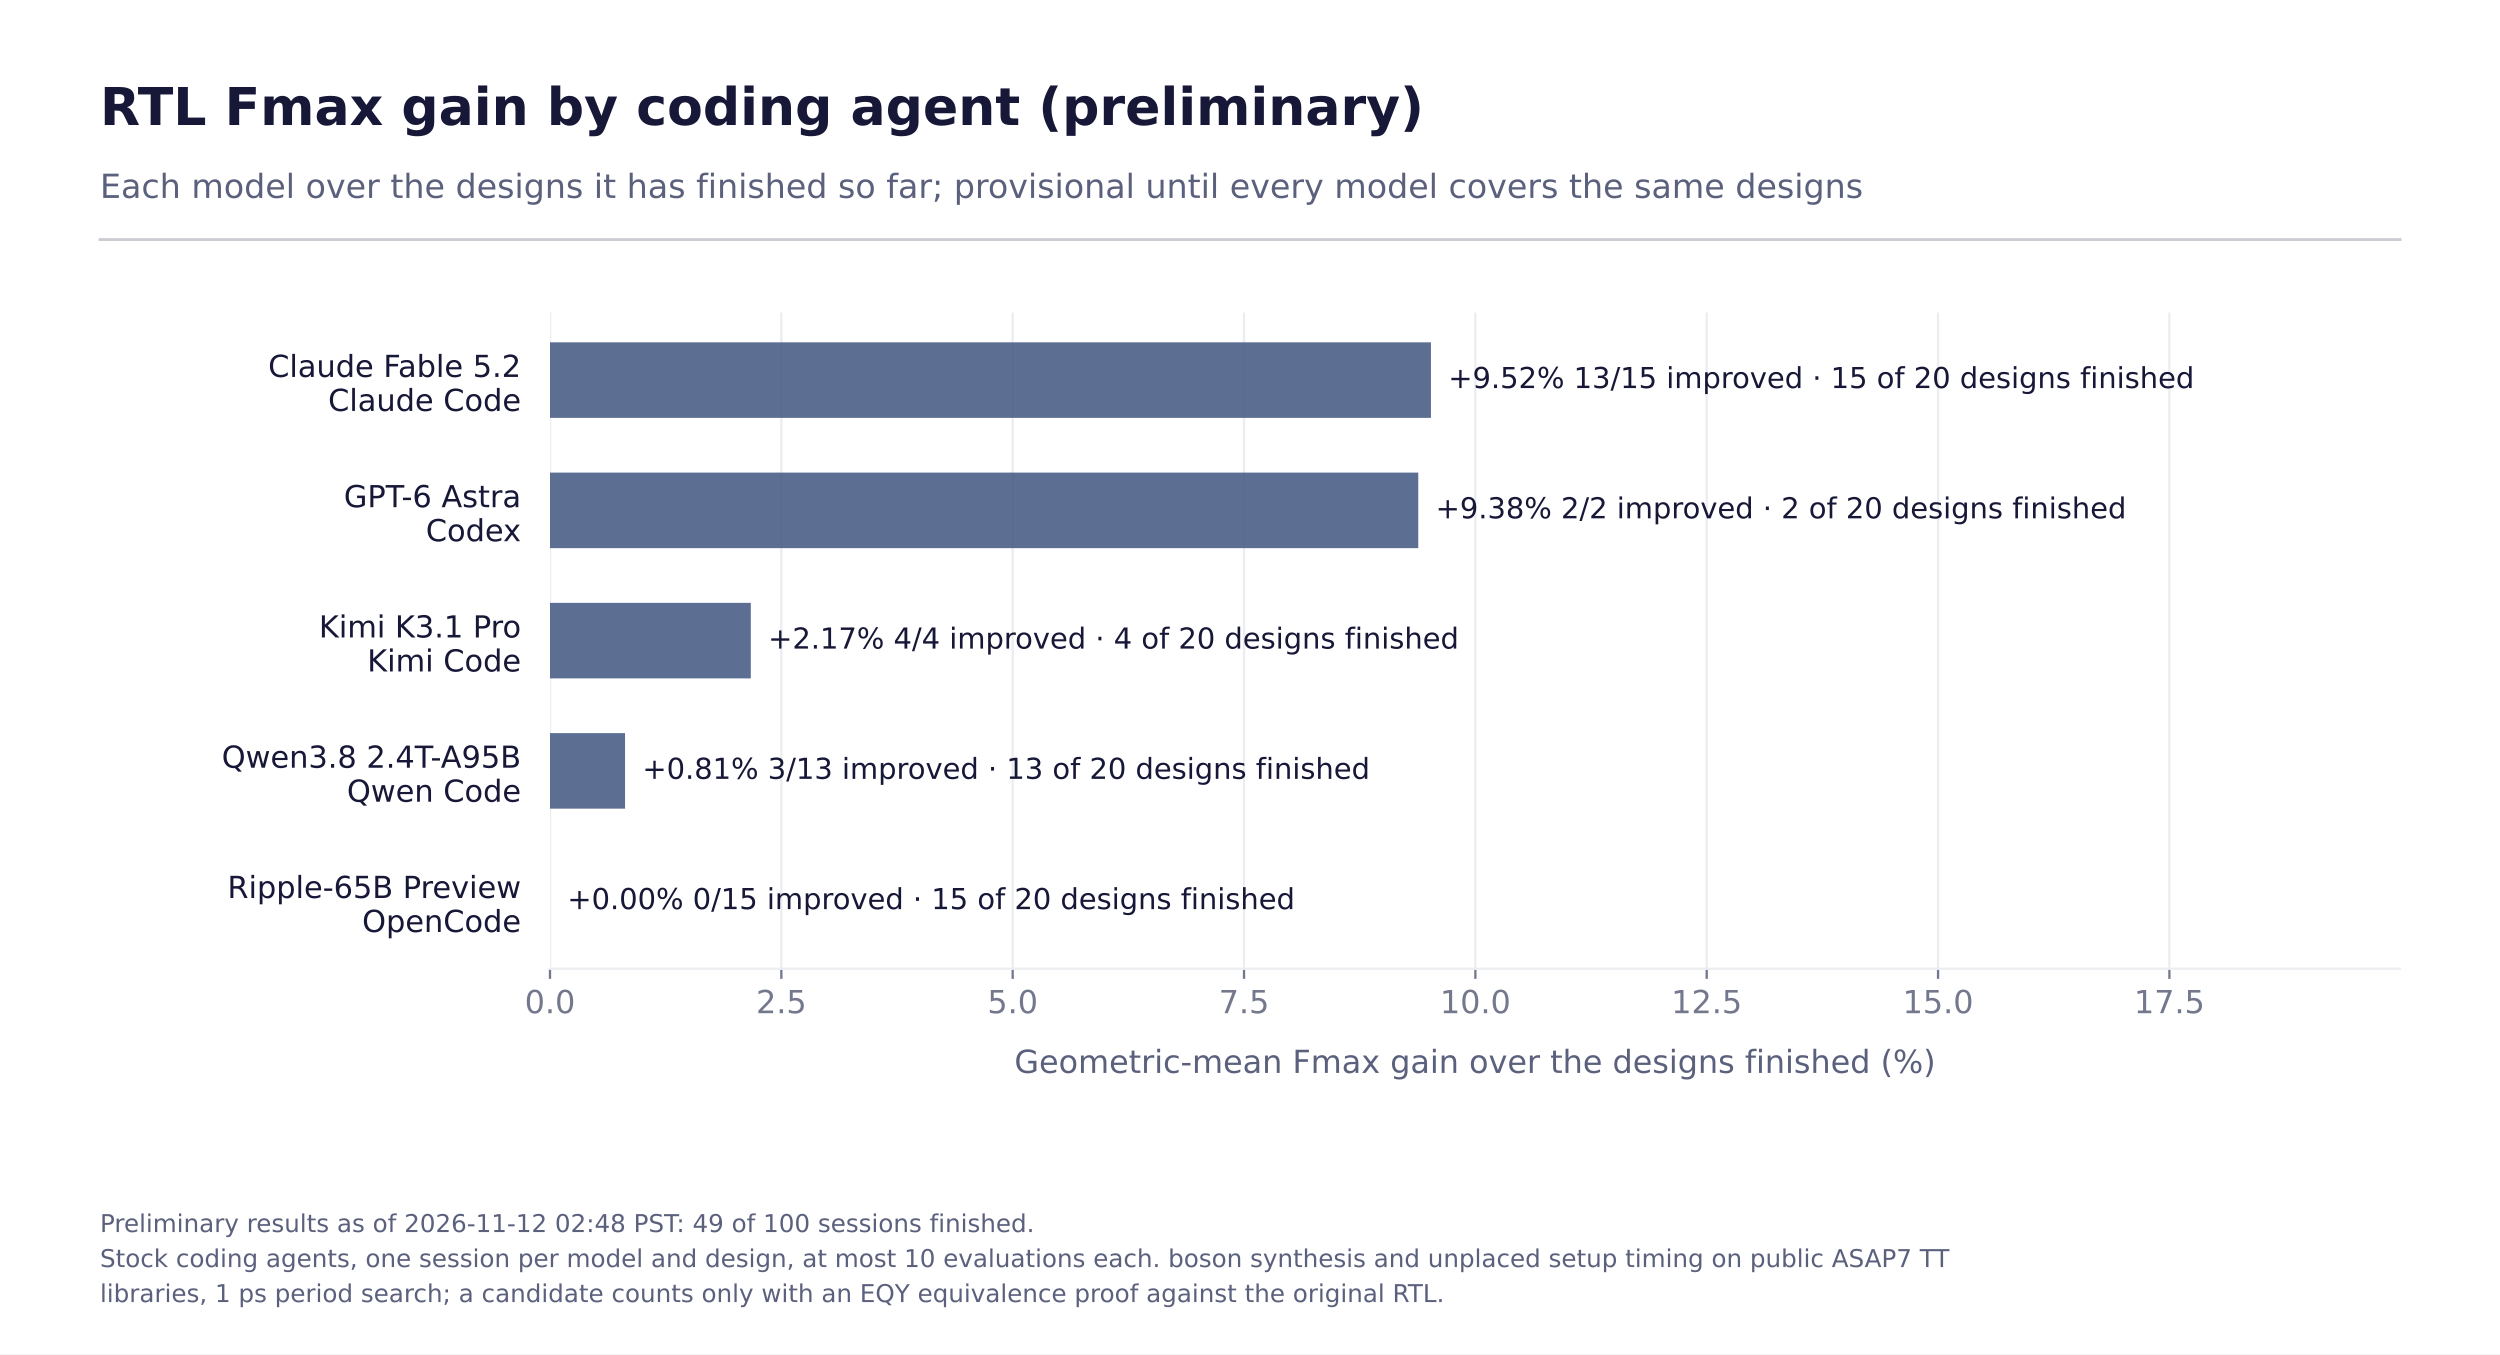
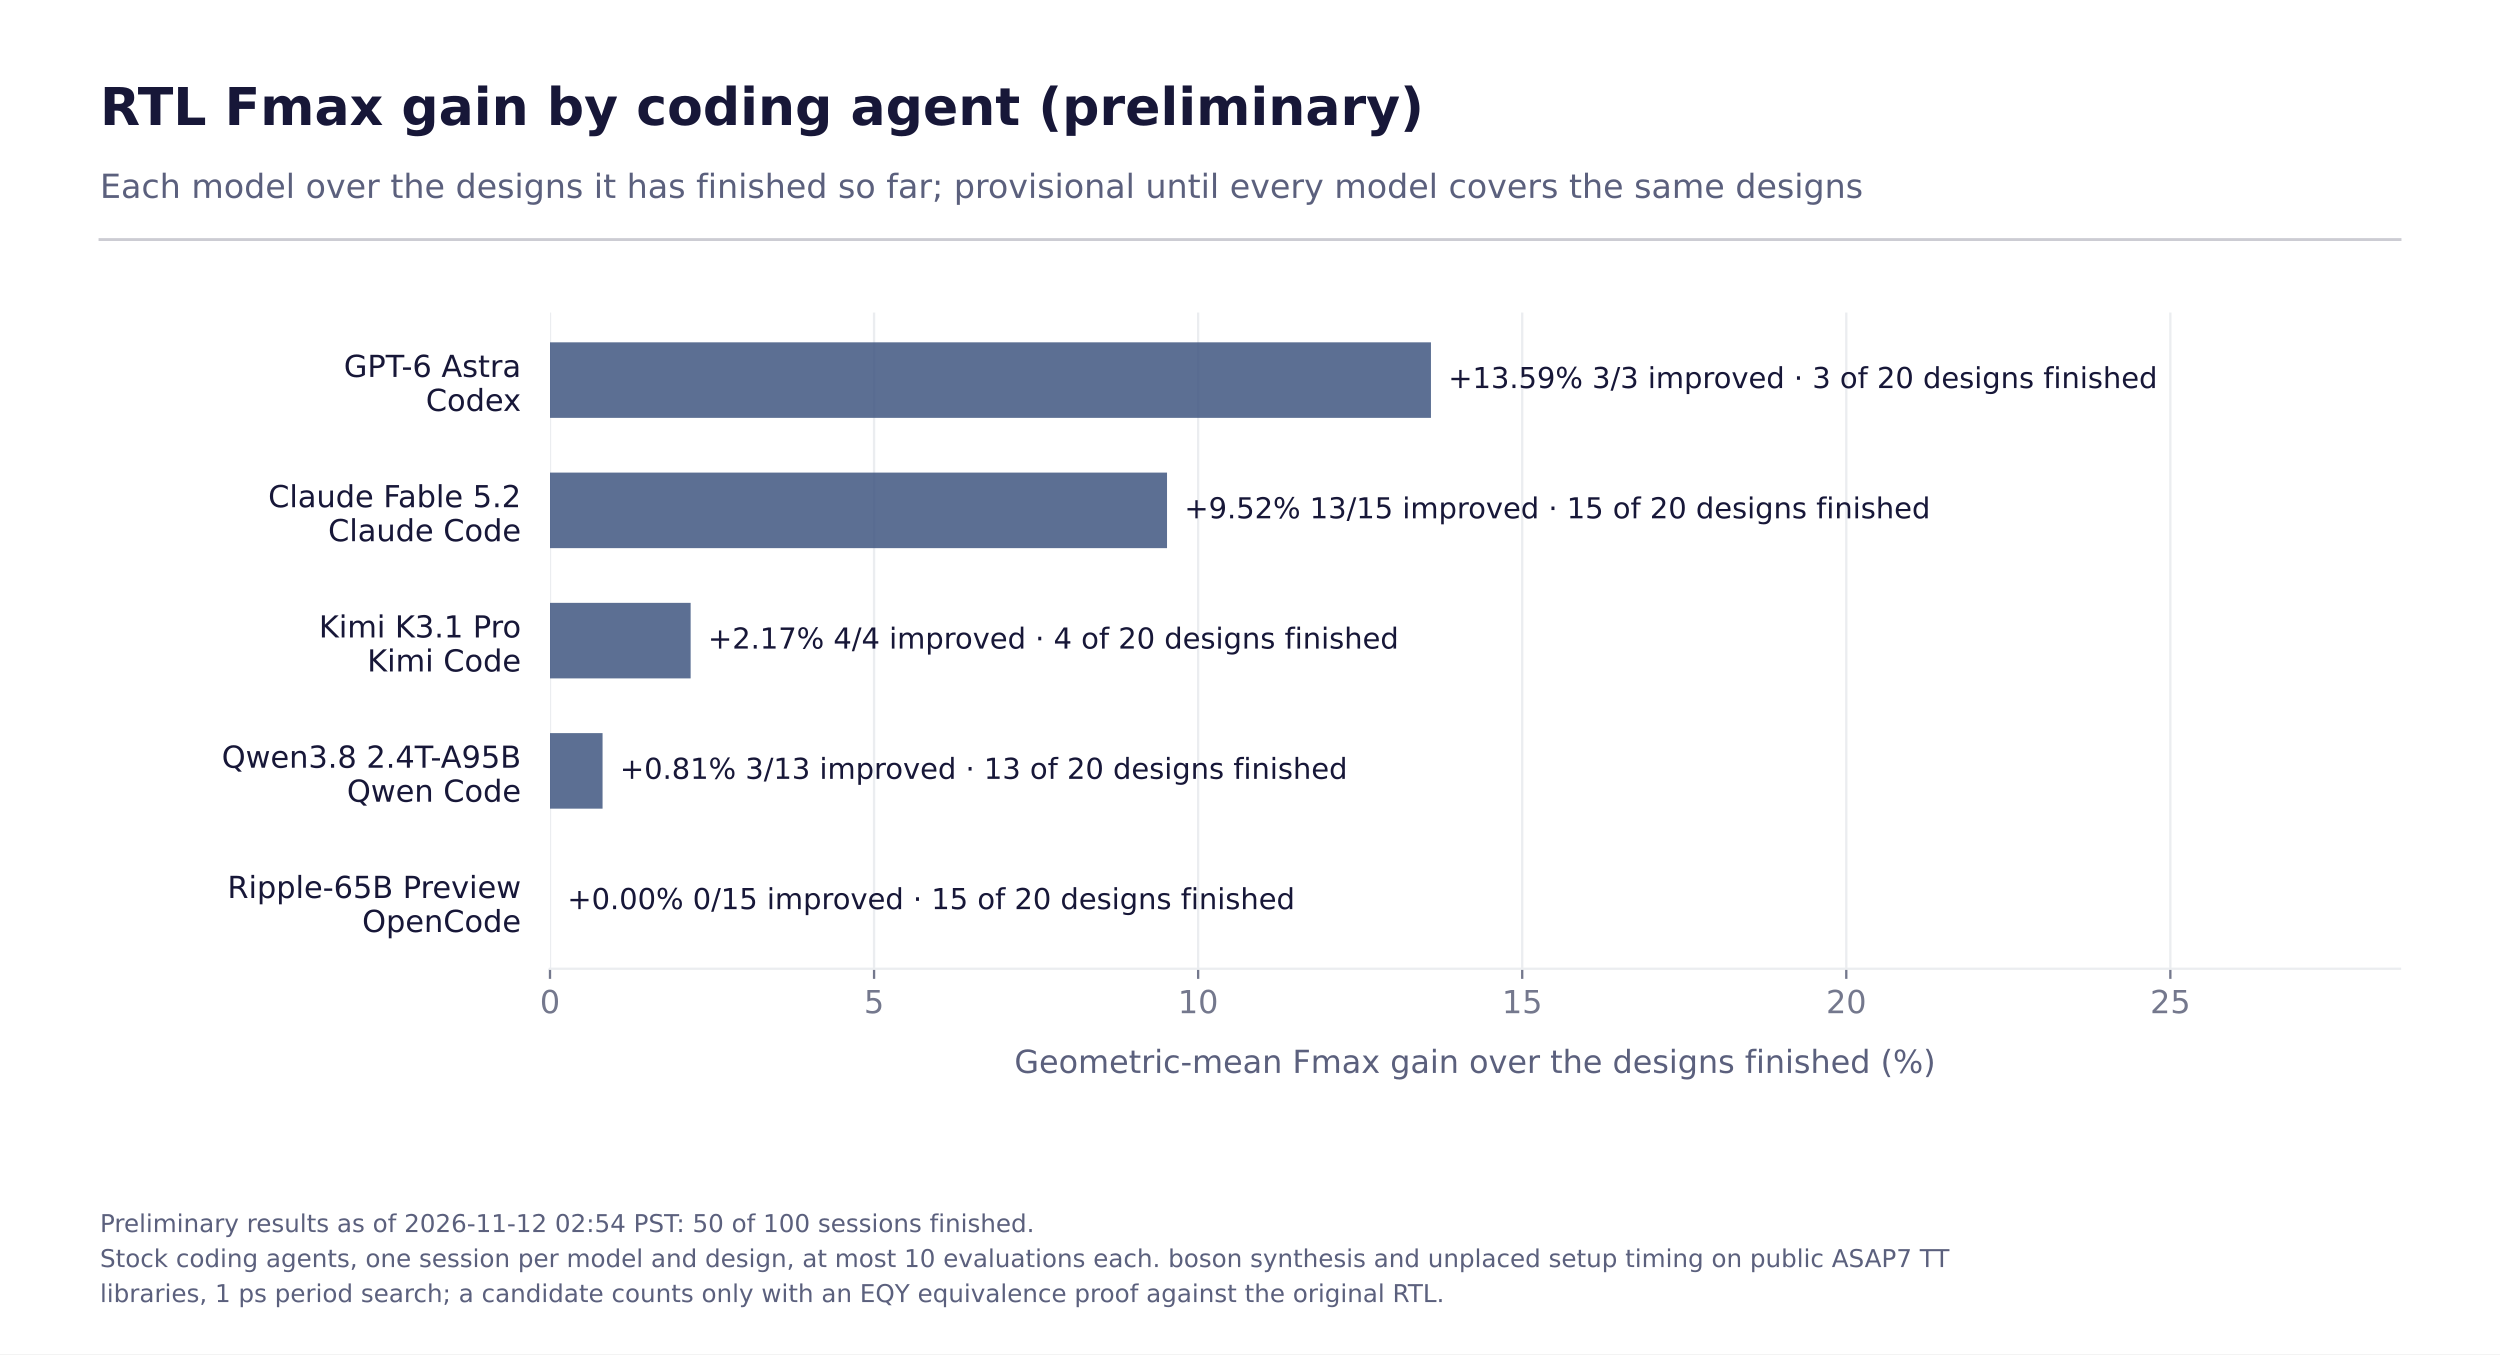
<svg xmlns="http://www.w3.org/2000/svg" xmlns:xlink="http://www.w3.org/1999/xlink" width="864pt" height="468pt" viewBox="0 0 864 468" version="1.1">
  <defs>
    <style type="text/css">*{stroke-linejoin: round; stroke-linecap: butt}</style>
  </defs>
  <g id="figure_1">
    <g id="patch_1">
      <path d="M 0 468  L 864 468  L 864 0  L 0 0  z " style="fill: #ffffff" />
    </g>
    <g id="axes_1">
      <g id="patch_2">
        <path d="M 190.08 334.8  L 829.44 334.8  L 829.44 108  L 190.08 108  z " style="fill: #ffffff" />
      </g>
      <g id="matplotlib.axis_1">
        <g id="xtick_1">
          <g id="line2d_1">
            <path d="M 190.08 334.8  L 190.08 108  " clip-path="url(#p4ebb32de9a)" style="fill: none; stroke: #ebedf0; stroke-width: 0.8; stroke-linecap: square" />
          </g>
          <g id="line2d_2">
            <defs>
              <path id="m93d353a957" d="M 0 0  L 0 3.5  " style="stroke: #74788d; stroke-width: 0.8" />
            </defs>
            <g>
              <use xlink:href="#m93d353a957" x="190.08" y="334.8" style="fill: #74788d; stroke: #74788d; stroke-width: 0.8" />
            </g>
          </g>
          <g id="text_1">
-             <text style="fill: #74788d; font: 11px 'DejaVu Sans'; text-anchor: middle" x="190.08" y="350.158" transform="rotate(-0 190.08 350.1583)">0.0</text>
+             <text style="fill: #74788d; font: 11px 'DejaVu Sans'; text-anchor: middle" x="190.08" y="350.158" transform="rotate(-0 190.08 350.1583)">0</text>
          </g>
        </g>
        <g id="xtick_2">
          <g id="line2d_3">
-             <path d="M 270.032 334.8  L 270.032 108  " clip-path="url(#p4ebb32de9a)" style="fill: none; stroke: #ebedf0; stroke-width: 0.8; stroke-linecap: square" />
+             <path d="M 302.079 334.8  L 302.079 108  " clip-path="url(#p4ebb32de9a)" style="fill: none; stroke: #ebedf0; stroke-width: 0.8; stroke-linecap: square" />
          </g>
          <g id="line2d_4">
            <g>
-               <use xlink:href="#m93d353a957" x="270.032" y="334.8" style="fill: #74788d; stroke: #74788d; stroke-width: 0.8" />
+               <use xlink:href="#m93d353a957" x="302.079" y="334.8" style="fill: #74788d; stroke: #74788d; stroke-width: 0.8" />
            </g>
          </g>
          <g id="text_2">
-             <text style="fill: #74788d; font: 11px 'DejaVu Sans'; text-anchor: middle" x="270.032" y="350.158" transform="rotate(-0 270.032 350.1583)">2.5</text>
+             <text style="fill: #74788d; font: 11px 'DejaVu Sans'; text-anchor: middle" x="302.079" y="350.158" transform="rotate(-0 302.0787 350.1583)">5</text>
          </g>
        </g>
        <g id="xtick_3">
          <g id="line2d_5">
-             <path d="M 349.984 334.8  L 349.984 108  " clip-path="url(#p4ebb32de9a)" style="fill: none; stroke: #ebedf0; stroke-width: 0.8; stroke-linecap: square" />
+             <path d="M 414.077 334.8  L 414.077 108  " clip-path="url(#p4ebb32de9a)" style="fill: none; stroke: #ebedf0; stroke-width: 0.8; stroke-linecap: square" />
          </g>
          <g id="line2d_6">
            <g>
-               <use xlink:href="#m93d353a957" x="349.984" y="334.8" style="fill: #74788d; stroke: #74788d; stroke-width: 0.8" />
+               <use xlink:href="#m93d353a957" x="414.077" y="334.8" style="fill: #74788d; stroke: #74788d; stroke-width: 0.8" />
            </g>
          </g>
          <g id="text_3">
-             <text style="fill: #74788d; font: 11px 'DejaVu Sans'; text-anchor: middle" x="349.984" y="350.158" transform="rotate(-0 349.984 350.1583)">5.0</text>
+             <text style="fill: #74788d; font: 11px 'DejaVu Sans'; text-anchor: middle" x="414.077" y="350.158" transform="rotate(-0 414.0773 350.1583)">10</text>
          </g>
        </g>
        <g id="xtick_4">
          <g id="line2d_7">
-             <path d="M 429.936 334.8  L 429.936 108  " clip-path="url(#p4ebb32de9a)" style="fill: none; stroke: #ebedf0; stroke-width: 0.8; stroke-linecap: square" />
+             <path d="M 526.076 334.8  L 526.076 108  " clip-path="url(#p4ebb32de9a)" style="fill: none; stroke: #ebedf0; stroke-width: 0.8; stroke-linecap: square" />
          </g>
          <g id="line2d_8">
            <g>
-               <use xlink:href="#m93d353a957" x="429.936" y="334.8" style="fill: #74788d; stroke: #74788d; stroke-width: 0.8" />
+               <use xlink:href="#m93d353a957" x="526.076" y="334.8" style="fill: #74788d; stroke: #74788d; stroke-width: 0.8" />
            </g>
          </g>
          <g id="text_4">
-             <text style="fill: #74788d; font: 11px 'DejaVu Sans'; text-anchor: middle" x="429.936" y="350.158" transform="rotate(-0 429.9359 350.1583)">7.5</text>
+             <text style="fill: #74788d; font: 11px 'DejaVu Sans'; text-anchor: middle" x="526.076" y="350.158" transform="rotate(-0 526.076 350.1583)">15</text>
          </g>
        </g>
        <g id="xtick_5">
          <g id="line2d_9">
-             <path d="M 509.888 334.8  L 509.888 108  " clip-path="url(#p4ebb32de9a)" style="fill: none; stroke: #ebedf0; stroke-width: 0.8; stroke-linecap: square" />
+             <path d="M 638.075 334.8  L 638.075 108  " clip-path="url(#p4ebb32de9a)" style="fill: none; stroke: #ebedf0; stroke-width: 0.8; stroke-linecap: square" />
          </g>
          <g id="line2d_10">
            <g>
-               <use xlink:href="#m93d353a957" x="509.888" y="334.8" style="fill: #74788d; stroke: #74788d; stroke-width: 0.8" />
+               <use xlink:href="#m93d353a957" x="638.075" y="334.8" style="fill: #74788d; stroke: #74788d; stroke-width: 0.8" />
            </g>
          </g>
          <g id="text_5">
-             <text style="fill: #74788d; font: 11px 'DejaVu Sans'; text-anchor: middle" x="509.888" y="350.158" transform="rotate(-0 509.8879 350.1583)">10.0</text>
+             <text style="fill: #74788d; font: 11px 'DejaVu Sans'; text-anchor: middle" x="638.075" y="350.158" transform="rotate(-0 638.0746 350.1583)">20</text>
          </g>
        </g>
        <g id="xtick_6">
          <g id="line2d_11">
-             <path d="M 589.84 334.8  L 589.84 108  " clip-path="url(#p4ebb32de9a)" style="fill: none; stroke: #ebedf0; stroke-width: 0.8; stroke-linecap: square" />
+             <path d="M 750.073 334.8  L 750.073 108  " clip-path="url(#p4ebb32de9a)" style="fill: none; stroke: #ebedf0; stroke-width: 0.8; stroke-linecap: square" />
          </g>
          <g id="line2d_12">
            <g>
-               <use xlink:href="#m93d353a957" x="589.84" y="334.8" style="fill: #74788d; stroke: #74788d; stroke-width: 0.8" />
+               <use xlink:href="#m93d353a957" x="750.073" y="334.8" style="fill: #74788d; stroke: #74788d; stroke-width: 0.8" />
            </g>
          </g>
          <g id="text_6">
-             <text style="fill: #74788d; font: 11px 'DejaVu Sans'; text-anchor: middle" x="589.84" y="350.158" transform="rotate(-0 589.8399 350.1583)">12.5</text>
+             <text style="fill: #74788d; font: 11px 'DejaVu Sans'; text-anchor: middle" x="750.073" y="350.158" transform="rotate(-0 750.0733 350.1583)">25</text>
          </g>
        </g>
-         <g id="xtick_7">
-           <g id="line2d_13">
-             <path d="M 669.792 334.8  L 669.792 108  " clip-path="url(#p4ebb32de9a)" style="fill: none; stroke: #ebedf0; stroke-width: 0.8; stroke-linecap: square" />
-           </g>
-           <g id="line2d_14">
-             <g>
-               <use xlink:href="#m93d353a957" x="669.792" y="334.8" style="fill: #74788d; stroke: #74788d; stroke-width: 0.8" />
-             </g>
-           </g>
-           <g id="text_7">
-             <text style="fill: #74788d; font: 11px 'DejaVu Sans'; text-anchor: middle" x="669.792" y="350.158" transform="rotate(-0 669.7919 350.1583)">15.0</text>
-           </g>
-         </g>
-         <g id="xtick_8">
-           <g id="line2d_15">
-             <path d="M 749.744 334.8  L 749.744 108  " clip-path="url(#p4ebb32de9a)" style="fill: none; stroke: #ebedf0; stroke-width: 0.8; stroke-linecap: square" />
-           </g>
-           <g id="line2d_16">
-             <g>
-               <use xlink:href="#m93d353a957" x="749.744" y="334.8" style="fill: #74788d; stroke: #74788d; stroke-width: 0.8" />
-             </g>
-           </g>
-           <g id="text_8">
-             <text style="fill: #74788d; font: 11px 'DejaVu Sans'; text-anchor: middle" x="749.744" y="350.158" transform="rotate(-0 749.7439 350.1583)">17.5</text>
-           </g>
-         </g>
-         <g id="text_9">
+         <g id="text_7">
          <text style="fill: #5b607d; font: 11px 'DejaVu Sans'; text-anchor: middle" x="509.76" y="370.804" transform="rotate(-0 509.76 370.8042)">Geometric-mean Fmax gain over the designs finished (%)</text>
        </g>
      </g>
      <g id="matplotlib.axis_2">
        <g id="ytick_1">
-           <g id="line2d_17" />
-           <g id="text_10">
-             <text style="fill: #171738; font: 10.5px 'DejaVu Sans'" transform="translate(92.68391 130.2724)">Claude Fable 5.2</text>
-             <text style="fill: #171738; font: 10.5px 'DejaVu Sans'" transform="translate(113.3952 142.0301)">Claude Code</text>
+           <g id="line2d_13" />
+           <g id="text_8">
+             <text style="fill: #171738; font: 10.5px 'DejaVu Sans'" transform="translate(118.8322 130.2724)">GPT-6 Astra</text>
+             <text style="fill: #171738; font: 10.5px 'DejaVu Sans'" transform="translate(147.1658 142.0301)">Codex</text>
          </g>
        </g>
        <g id="ytick_2">
-           <g id="line2d_18" />
-           <g id="text_11">
-             <text style="fill: #171738; font: 10.5px 'DejaVu Sans'" transform="translate(118.8322 175.2903)">GPT-6 Astra</text>
-             <text style="fill: #171738; font: 10.5px 'DejaVu Sans'" transform="translate(147.1658 187.048)">Codex</text>
+           <g id="line2d_14" />
+           <g id="text_9">
+             <text style="fill: #171738; font: 10.5px 'DejaVu Sans'" transform="translate(92.68391 175.2903)">Claude Fable 5.2</text>
+             <text style="fill: #171738; font: 10.5px 'DejaVu Sans'" transform="translate(113.3952 187.048)">Claude Code</text>
          </g>
        </g>
        <g id="ytick_3">
-           <g id="line2d_19" />
-           <g id="text_12">
+           <g id="line2d_15" />
+           <g id="text_10">
            <text style="fill: #171738; font: 10.5px 'DejaVu Sans'" transform="translate(110.2222 220.3082)">Kimi K3.1 Pro</text>
            <text style="fill: #171738; font: 10.5px 'DejaVu Sans'" transform="translate(126.9123 232.0659)">Kimi Code</text>
          </g>
        </g>
        <g id="ytick_4">
-           <g id="line2d_20" />
-           <g id="text_13">
+           <g id="line2d_16" />
+           <g id="text_11">
            <text style="fill: #171738; font: 10.5px 'DejaVu Sans'" transform="translate(76.62383 265.326)">Qwen3.8 2.4T-A95B</text>
            <text style="fill: #171738; font: 10.5px 'DejaVu Sans'" transform="translate(119.892 277.0837)">Qwen Code</text>
          </g>
        </g>
        <g id="ytick_5">
-           <g id="line2d_21" />
-           <g id="text_14">
+           <g id="line2d_17" />
+           <g id="text_12">
            <text style="fill: #171738; font: 10.5px 'DejaVu Sans'" transform="translate(78.59914 310.3439)">Ripple-65B Preview</text>
            <text style="fill: #171738; font: 10.5px 'DejaVu Sans'" transform="translate(125.1502 322.1016)">OpenCode</text>
          </g>
        </g>
      </g>
      <g id="patch_3">
        <path d="M 190.08 118.309  L 494.537 118.309  L 494.537 144.419  L 190.08 144.419  z " clip-path="url(#p4ebb32de9a)" style="fill: #3f5680; opacity: 0.85" />
      </g>
      <g id="patch_4">
-         <path d="M 190.08 163.327  L 490.156 163.327  L 490.156 189.437  L 190.08 189.437  z " clip-path="url(#p4ebb32de9a)" style="fill: #3f5680; opacity: 0.85" />
+         <path d="M 190.08 163.327  L 403.325 163.327  L 403.325 189.437  L 190.08 189.437  z " clip-path="url(#p4ebb32de9a)" style="fill: #3f5680; opacity: 0.85" />
      </g>
      <g id="patch_5">
-         <path d="M 190.08 208.345  L 259.478 208.345  L 259.478 234.455  L 190.08 234.455  z " clip-path="url(#p4ebb32de9a)" style="fill: #3f5680; opacity: 0.85" />
+         <path d="M 190.08 208.345  L 238.687 208.345  L 238.687 234.455  L 190.08 234.455  z " clip-path="url(#p4ebb32de9a)" style="fill: #3f5680; opacity: 0.85" />
      </g>
      <g id="patch_6">
-         <path d="M 190.08 253.363  L 216.016 253.363  L 216.016 279.473  L 190.08 279.473  z " clip-path="url(#p4ebb32de9a)" style="fill: #3f5680; opacity: 0.85" />
+         <path d="M 190.08 253.363  L 208.246 253.363  L 208.246 279.473  L 190.08 279.473  z " clip-path="url(#p4ebb32de9a)" style="fill: #3f5680; opacity: 0.85" />
      </g>
      <g id="patch_7">
        <path d="M 190.08 298.381  L 190.08 298.381  L 190.08 324.491  L 190.08 324.491  z " clip-path="url(#p4ebb32de9a)" style="fill: #3f5680; opacity: 0.85" />
      </g>
      <g id="patch_8">
        <path d="M 190.08 334.8  L 829.44 334.8  " style="fill: none; stroke: #ebedf0; stroke-width: 0.8; stroke-linejoin: miter; stroke-linecap: square" />
      </g>
+       <g id="text_13">
+         <text style="fill: #171738; font: 10px 'DejaVu Sans'; text-anchor: start" x="500.537" y="134.124" transform="rotate(-0 500.5371 134.1236)">+13.59%   3/3 improved · 3 of 20 designs finished</text>
+       </g>
+       <g id="text_14">
+         <text style="fill: #171738; font: 10px 'DejaVu Sans'; text-anchor: start" x="409.325" y="179.142" transform="rotate(-0 409.3254 179.1415)">+9.52%   13/15 improved · 15 of 20 designs finished</text>
+       </g>
      <g id="text_15">
-         <text style="fill: #171738; font: 10px 'DejaVu Sans'; text-anchor: start" x="500.537" y="134.124" transform="rotate(-0 500.5371 134.1236)">+9.52%   13/15 improved · 15 of 20 designs finished</text>
+         <text style="fill: #171738; font: 10px 'DejaVu Sans'; text-anchor: start" x="244.687" y="224.159" transform="rotate(-0 244.6874 224.1594)">+2.17%   4/4 improved · 4 of 20 designs finished</text>
      </g>
      <g id="text_16">
-         <text style="fill: #171738; font: 10px 'DejaVu Sans'; text-anchor: start" x="496.156" y="179.142" transform="rotate(-0 496.1558 179.1415)">+9.38%   2/2 improved · 2 of 20 designs finished</text>
+         <text style="fill: #171738; font: 10px 'DejaVu Sans'; text-anchor: start" x="214.246" y="269.177" transform="rotate(-0 214.2462 269.1772)">+0.81%   3/13 improved · 13 of 20 designs finished</text>
      </g>
      <g id="text_17">
-         <text style="fill: #171738; font: 10px 'DejaVu Sans'; text-anchor: start" x="265.478" y="224.159" transform="rotate(-0 265.4783 224.1594)">+2.17%   4/4 improved · 4 of 20 designs finished</text>
-       </g>
-       <g id="text_18">
-         <text style="fill: #171738; font: 10px 'DejaVu Sans'; text-anchor: start" x="222.016" y="269.177" transform="rotate(-0 222.0164 269.1772)">+0.81%   3/13 improved · 13 of 20 designs finished</text>
-       </g>
-       <g id="text_19">
        <text style="fill: #171738; font: 10px 'DejaVu Sans'; text-anchor: start" x="196.08" y="314.195" transform="rotate(-0 196.08 314.1951)">+0.00%   0/15 improved · 15 of 20 designs finished</text>
      </g>
    </g>
-     <g id="line2d_22">
+     <g id="line2d_18">
      <path d="M 34.56 82.8  L 829.44 82.8  " style="fill: none; stroke: #171738; stroke-opacity: 0.22; stroke-linecap: square" />
    </g>
-     <g id="text_20">
+     <g id="text_18">
      <text style="fill: #171738; font: 700 18px 'DejaVu Sans'; text-anchor: start" x="34.56" y="43.2" transform="rotate(-0 34.56 43.2)">RTL Fmax gain by coding agent (preliminary)</text>
    </g>
-     <g id="text_21">
+     <g id="text_19">
      <text style="fill: #5b607d; font: 11.5px 'DejaVu Sans'; text-anchor: start" x="34.56" y="68.4" transform="rotate(-0 34.56 68.4)">Each model over the designs it has finished so far; provisional until every model covers the same designs</text>
    </g>
-     <g id="text_22">
-       <text style="fill: #5b607d; font: 8.5px 'DejaVu Sans'" transform="translate(34.56 425.7968)">Preliminary results as of 2026-11-12 02:48 PST: 49 of 100 sessions finished.</text>
+     <g id="text_20">
+       <text style="fill: #5b607d; font: 8.5px 'DejaVu Sans'" transform="translate(34.56 425.7968)">Preliminary results as of 2026-11-12 02:54 PST: 50 of 100 sessions finished.</text>
      <text style="fill: #5b607d; font: 8.5px 'DejaVu Sans'" transform="translate(34.56 437.8984)">Stock coding agents, one session per model and design, at most 10 evaluations each. boson synthesis and unplaced setup timing on public ASAP7 TT</text>
      <text style="fill: #5b607d; font: 8.5px 'DejaVu Sans'" transform="translate(34.56 450)">libraries, 1 ps period search; a candidate counts only with an EQY equivalence proof against the original RTL.</text>
    </g>
  </g>
  <defs>
    <clipPath id="p4ebb32de9a">
      <rect x="190.08" y="108" width="639.36" height="226.8" />
    </clipPath>
  </defs>
</svg>
